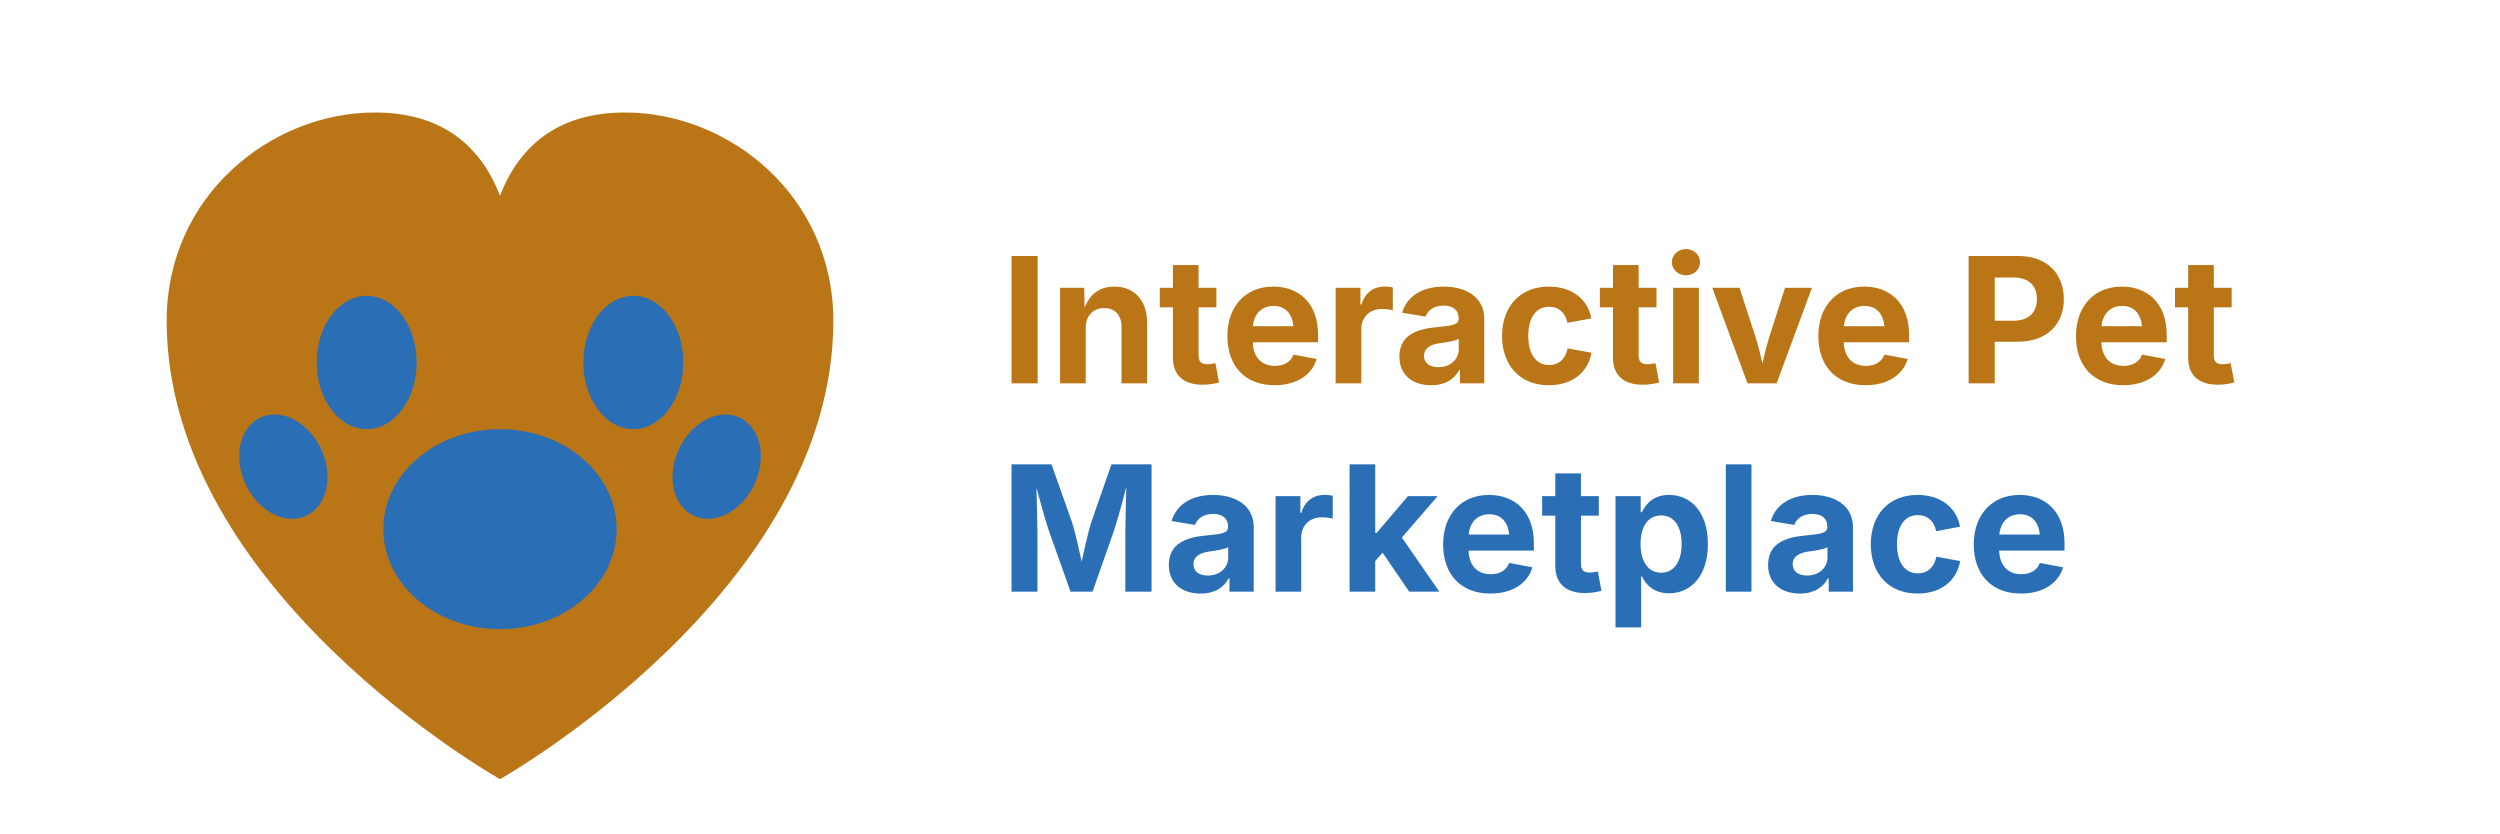
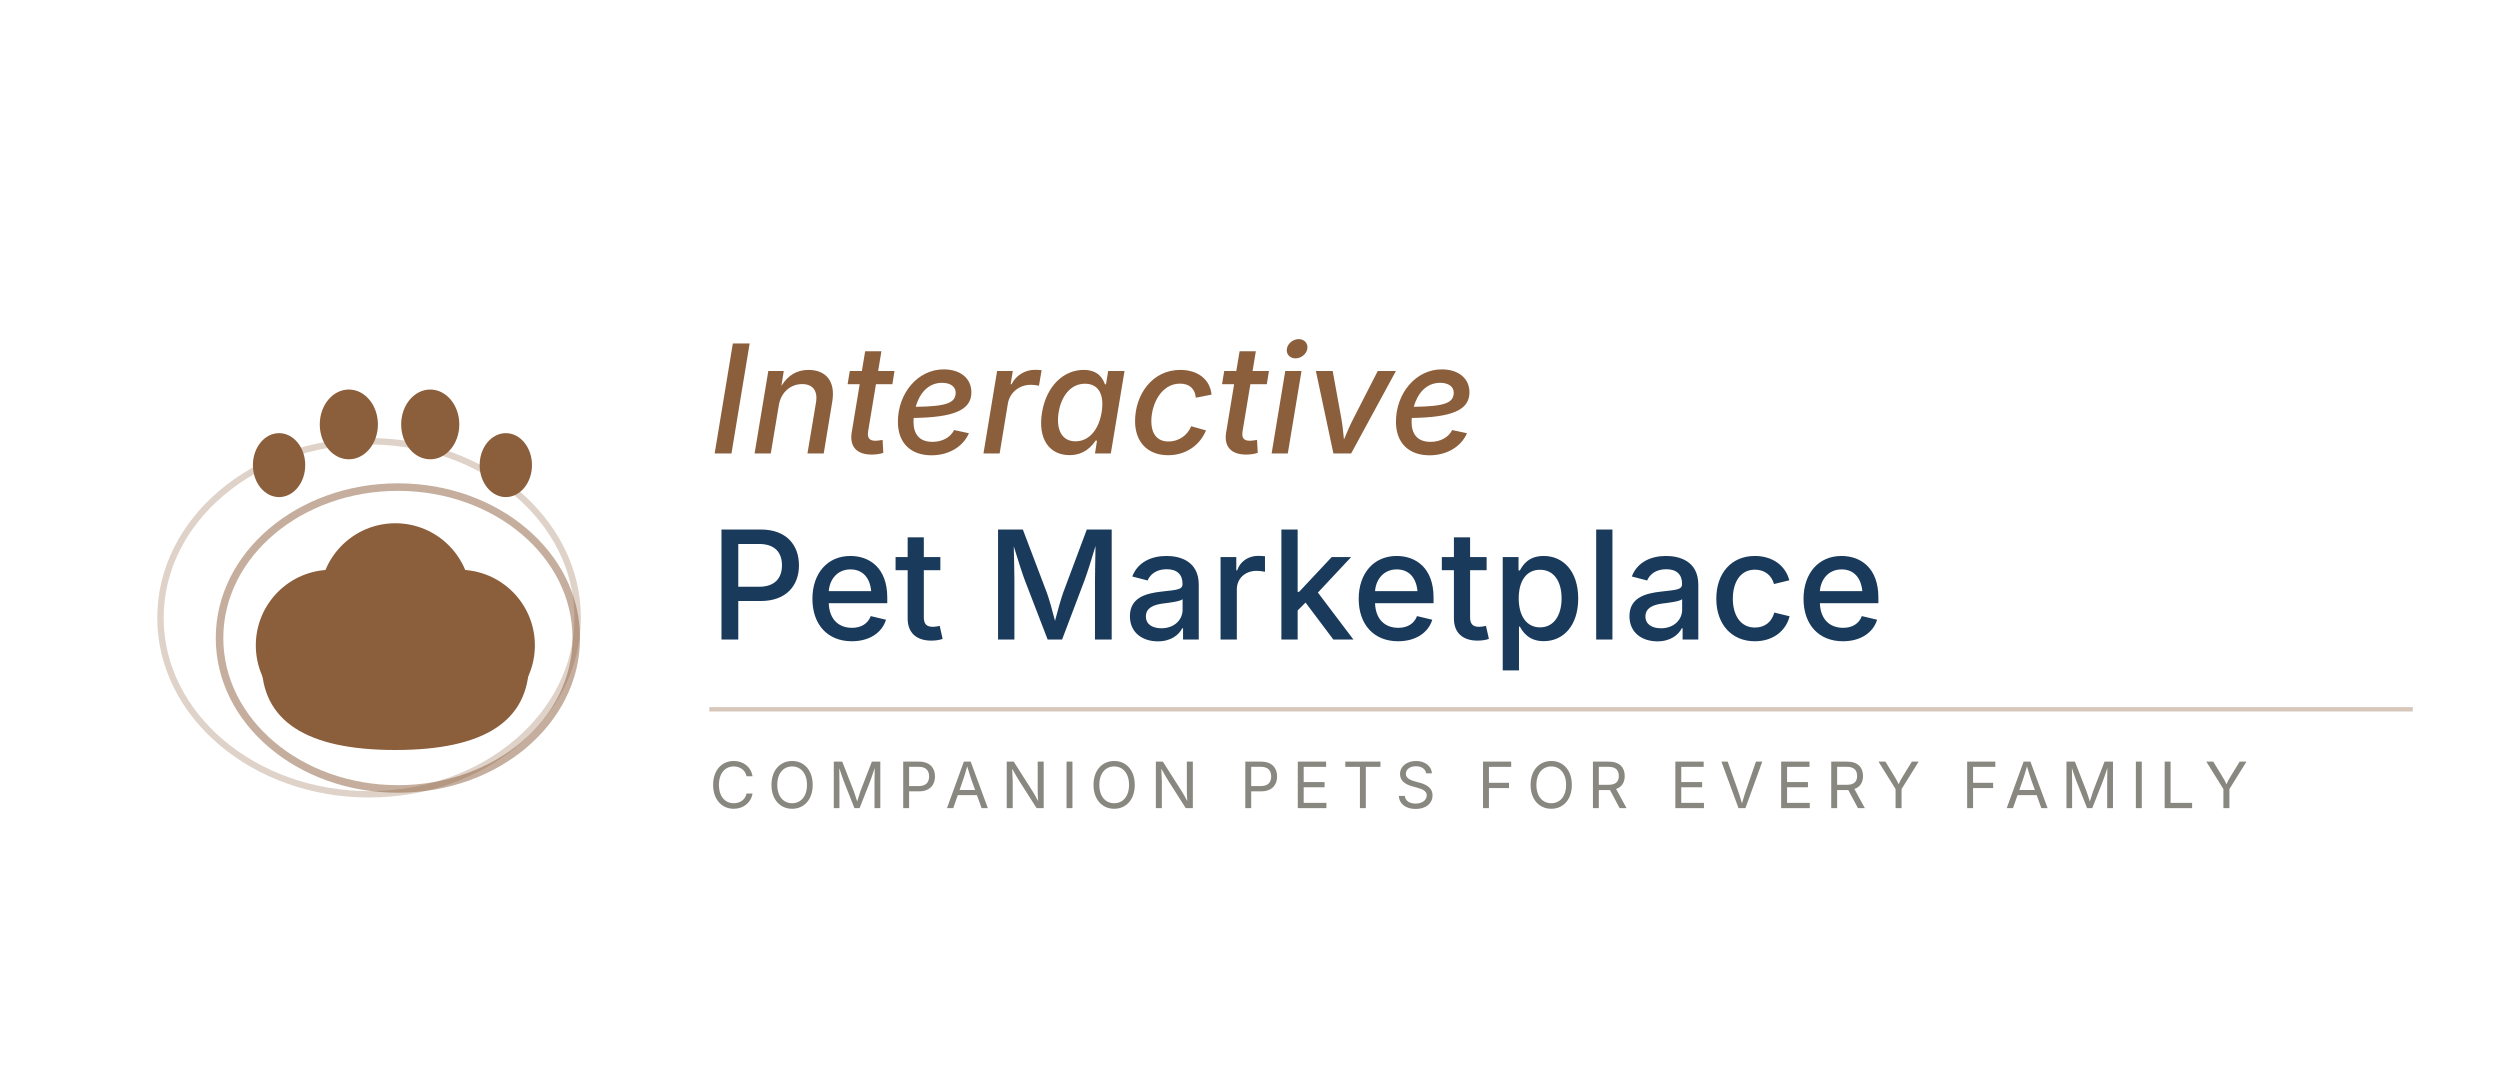
- <svg xmlns="http://www.w3.org/2000/svg" viewBox="0 0 600 200" role="img" aria-label="Interactive Pet Marketplace">
-   <g transform="translate(20, 12)">
-     <path d="M100 175 C 100 175, 20 130, 20 65 C 20 35, 45 15, 70 15 C 85 15, 95 22, 100 35 C 105 22, 115 15, 130 15 C 155 15, 180 35, 180 65 C 180 130, 100 175, 100 175 Z" fill="#ba7517" />
-     <ellipse cx="100" cy="115" rx="28" ry="24" fill="#2a6fb5" />
-     <ellipse cx="68" cy="75" rx="12" ry="16" fill="#2a6fb5" />
-     <ellipse cx="132" cy="75" rx="12" ry="16" fill="#2a6fb5" />
-     <ellipse cx="48" cy="100" rx="10" ry="13" fill="#2a6fb5" transform="rotate(-25 48 100)" />
-     <ellipse cx="152" cy="100" rx="10" ry="13" fill="#2a6fb5" transform="rotate(25 152 100)" />
-   </g>
-   <text x="240" y="92" font-family="system-ui, -apple-system, BlinkMacSystemFont, 'Segoe UI', sans-serif" font-size="42" font-weight="700" fill="#ba7517">Interactive Pet</text>
-   <text x="240" y="142" font-family="system-ui, -apple-system, BlinkMacSystemFont, 'Segoe UI', sans-serif" font-size="42" font-weight="700" fill="#2a6fb5">Marketplace</text>
+ <svg xmlns="http://www.w3.org/2000/svg" width="430" height="185" viewBox="0 0 430 185" role="img" aria-label="Interactive Pet Marketplace">
+   <ellipse cx="68" cy="108" rx="26" ry="22" fill="none" stroke="#8B5E3C" stroke-width="1.1" opacity="0.5" transform="scale(1.18) translate(-10 -15)" />
+   <ellipse cx="68" cy="108" rx="26" ry="22" fill="none" stroke="#8B5E3C" stroke-width="0.8" opacity="0.28" transform="scale(1.38) translate(-22 -31)" />
+   <ellipse cx="57" cy="111" rx="13" ry="13" fill="#8B5E3C" />
+   <ellipse cx="79" cy="111" rx="13" ry="13" fill="#8B5E3C" />
+   <ellipse cx="68" cy="103" rx="13" ry="13" fill="#8B5E3C" />
+   <path d="M45 111 L91 111 L91 114 Q91 129 68 129 Q45 129 45 114 Z" fill="#8B5E3C" />
+   <ellipse cx="48" cy="80" rx="4.5" ry="5.5" fill="#8B5E3C" />
+   <ellipse cx="60" cy="73" rx="5" ry="6" fill="#8B5E3C" />
+   <ellipse cx="74" cy="73" rx="5" ry="6" fill="#8B5E3C" />
+   <ellipse cx="87" cy="80" rx="4.5" ry="5.5" fill="#8B5E3C" />
+   <text x="122" y="78" font-family="system-ui, -apple-system, sans-serif" font-size="26" font-weight="500" font-style="italic" fill="#8B5E3C">Interactive</text>
+   <text x="122" y="110" font-family="system-ui, -apple-system, sans-serif" font-size="26" font-weight="500" fill="#1A3A5C">Pet Marketplace</text>
+   <line x1="122" y1="122" x2="415" y2="122" stroke="#8B5E3C" stroke-width="0.75" opacity="0.35" />
+   <text x="122" y="139" font-family="system-ui, -apple-system, sans-serif" font-size="11" fill="#888780" letter-spacing="2">COMPANION PETS FOR EVERY FAMILY</text>
</svg>
